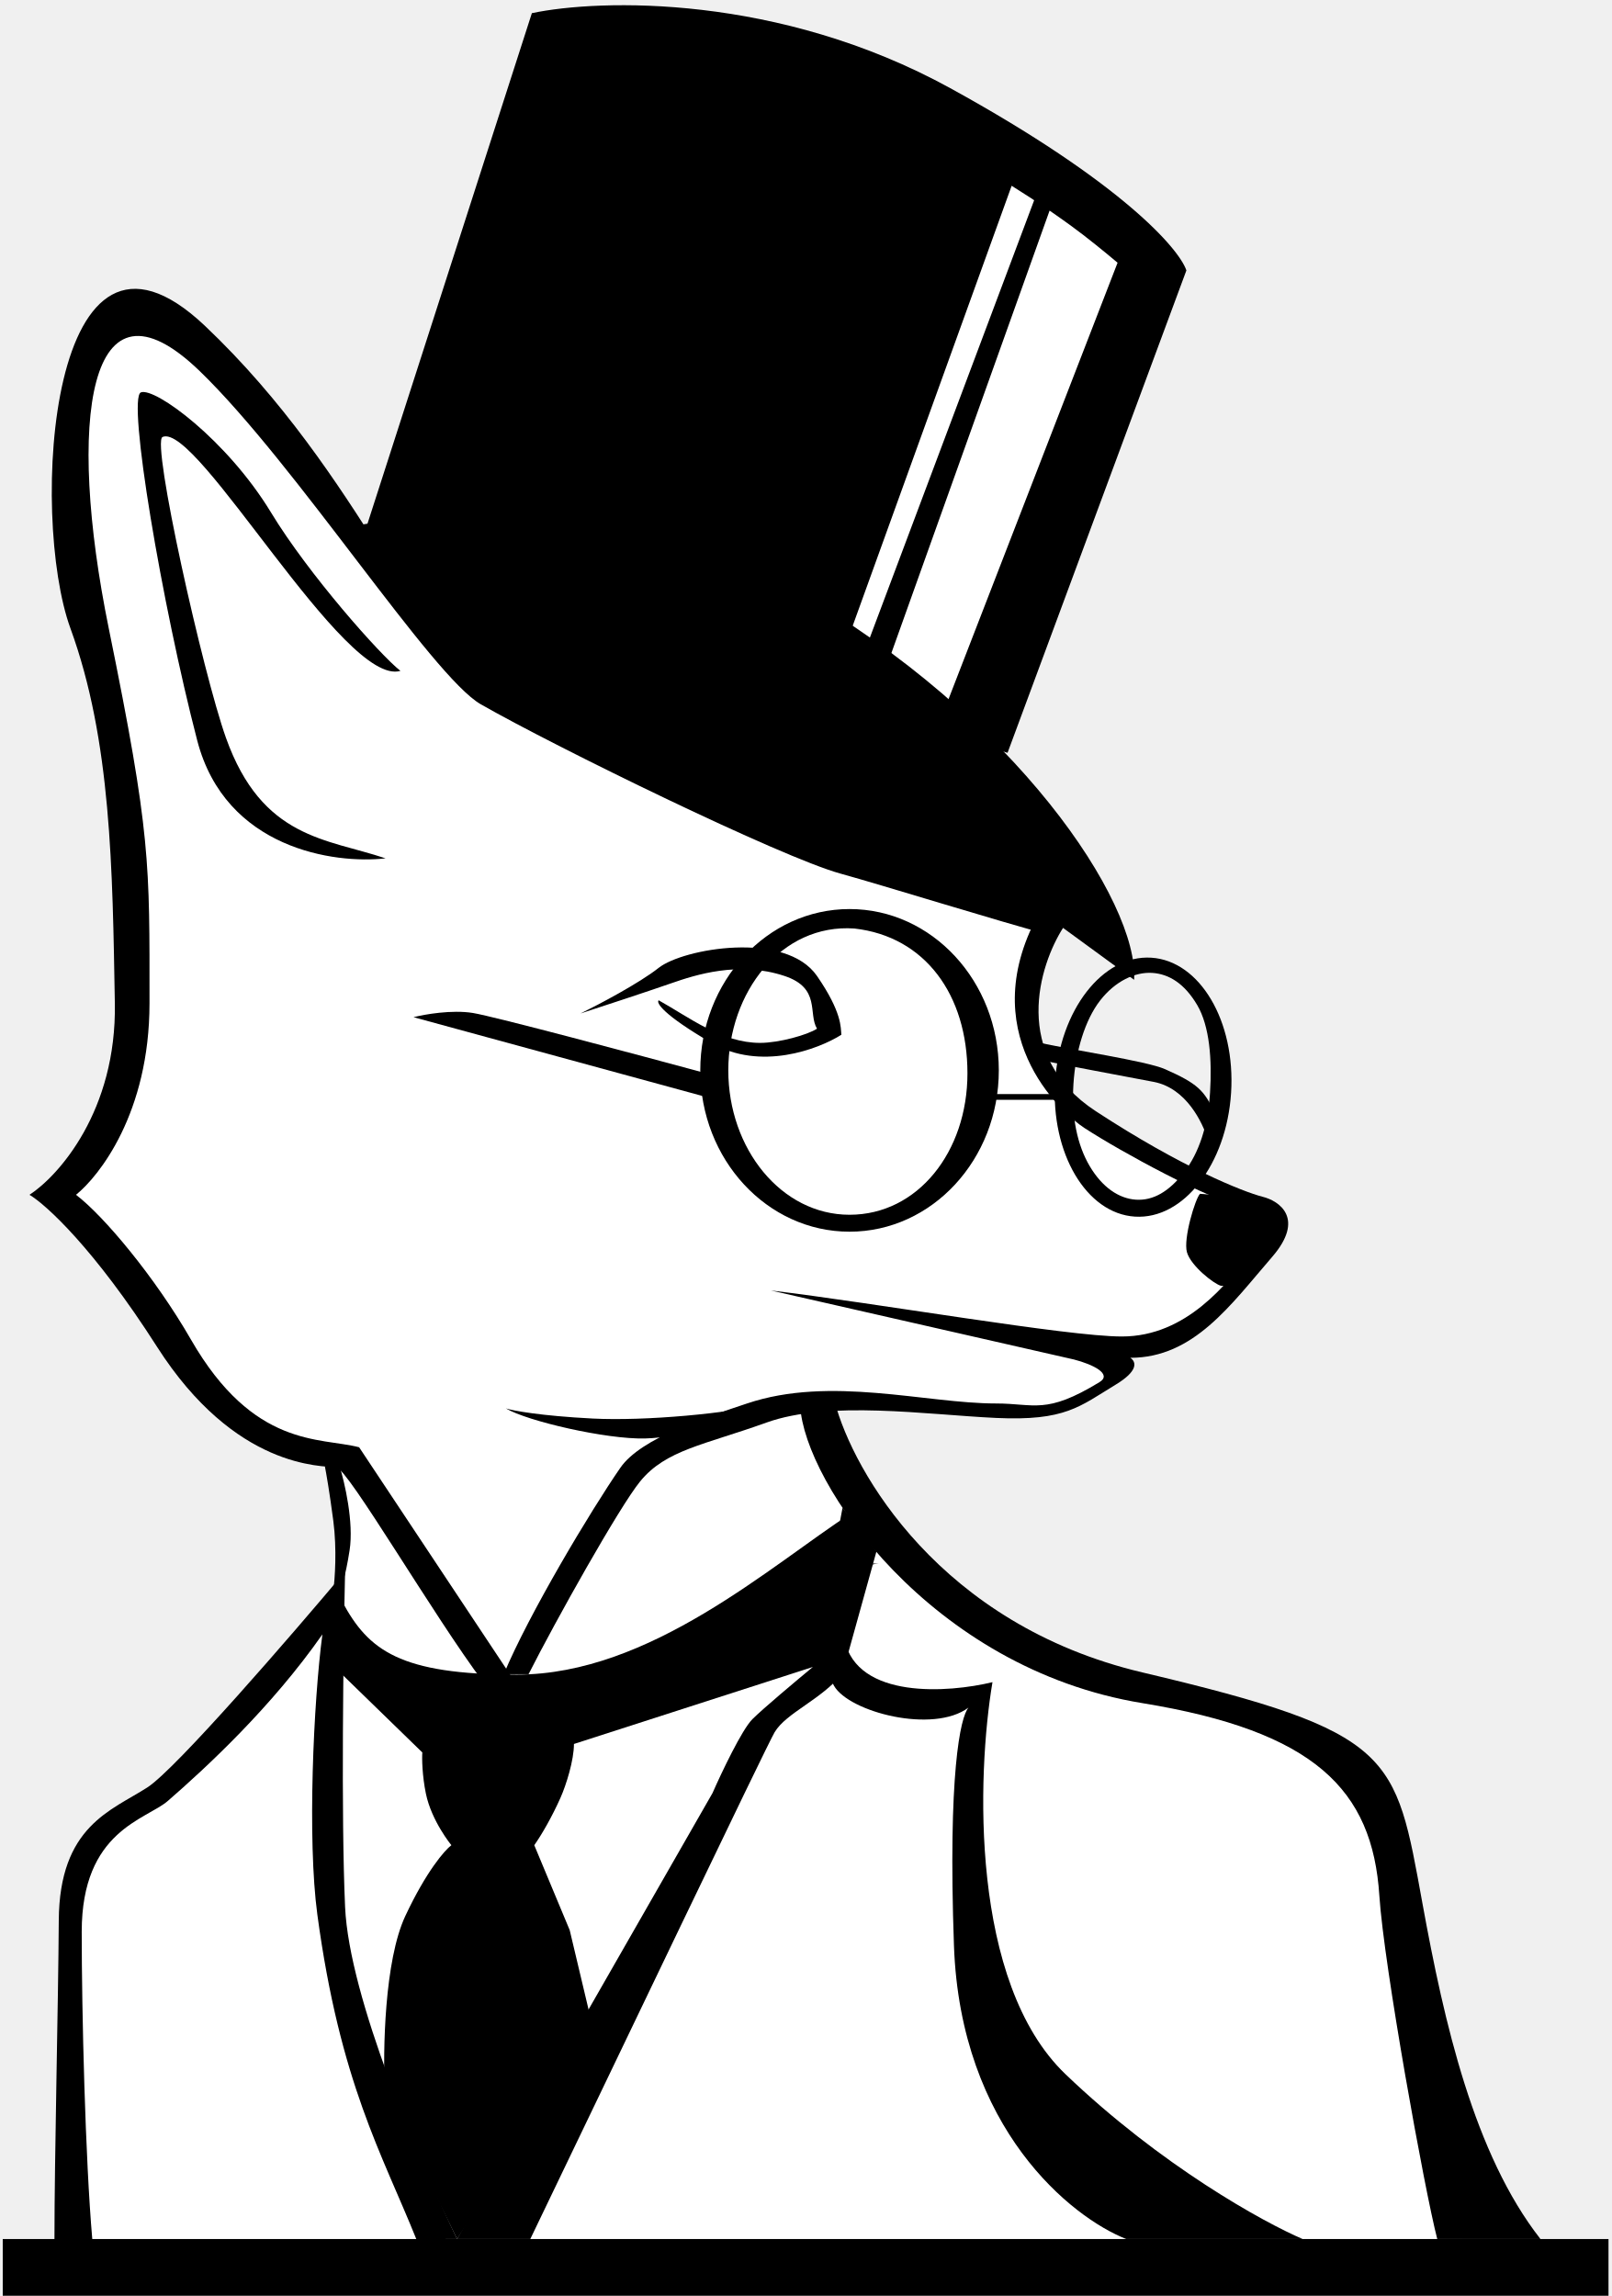
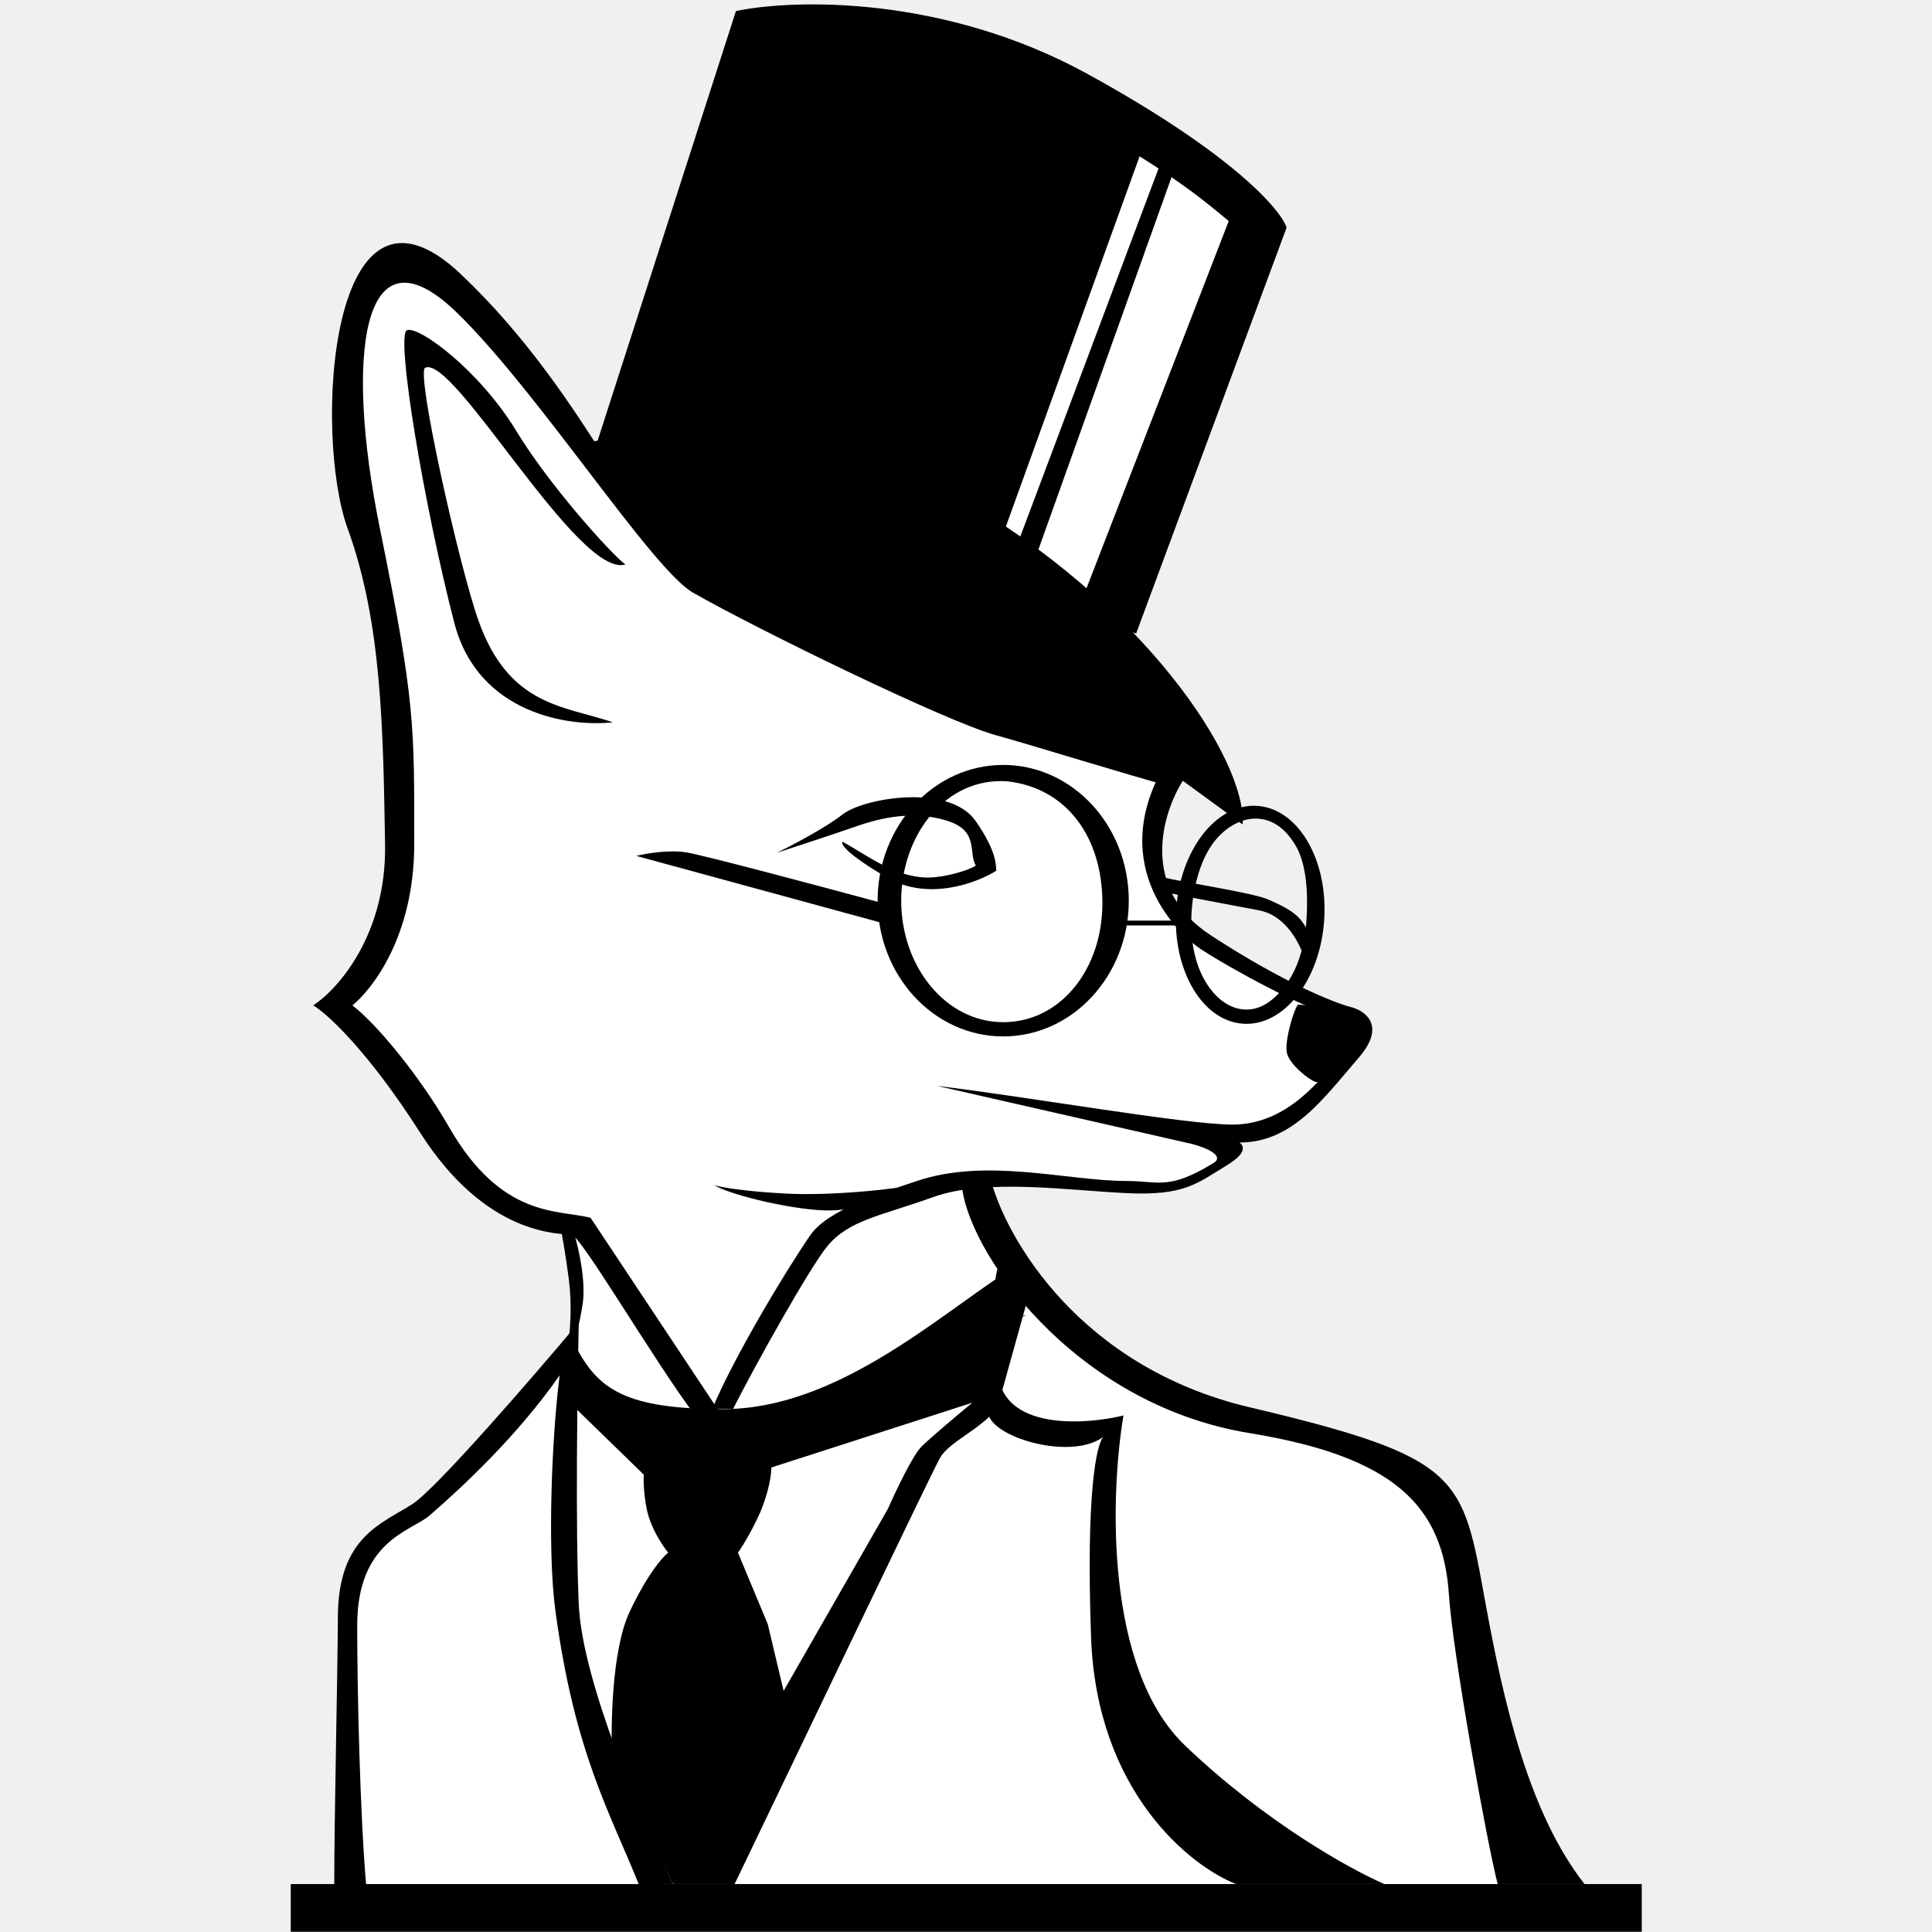
- <svg xmlns="http://www.w3.org/2000/svg" width="294" height="419" viewBox="0 0 294 419" fill="none">
-   <path d="M267.493 412.789H13.493V346.268L17.402 336.279L31.943 325.836L61.481 293.484L62.976 283.5L60.544 265.684L44.875 260.285L13.493 221.955V215.747L22.999 193.7V139.973L13.493 86.841L15.869 65.765L22.999 56.86L37.556 63.094L65.481 98.12L135.372 135.071L179.628 25.261L210.073 47.055L172.727 154.822L192.927 165.501L187.876 176.78V188.95L195.303 201.417L224.12 217.743L229.467 230.21L216.693 243.567L205.107 245.645V250.394L198.868 255.44L190.55 257.815L150.148 255.44L159.951 277.406L190.55 302.34L235.408 315.697L251.748 328.164L267.493 412.789Z" fill="white" />
-   <path d="M0.5 408.603H293.5V418.953H0.5V408.603Z" fill="black" />
-   <path d="M60.82 277.549C61.499 282.748 61.103 288.192 60.82 290.264H61.951C62.234 289.934 62.998 288.003 63.789 282.917C64.581 277.831 62.894 270.532 61.951 267.519H59.265C59.501 268.696 60.142 272.35 60.82 277.549Z" fill="black" />
-   <path d="M208.434 305.198C171.513 296.471 155.645 268.464 152.337 255.902C152.337 255.902 145.975 255.947 146.012 256.604C146.803 270.648 169.753 304.478 208.434 310.804C239.829 315.938 250.436 326.551 251.688 345.956C252.506 358.636 259.918 399.61 262.253 408.603H281.086C268.963 393.116 263.519 369.163 259.549 347.345C254.586 320.073 254.586 316.107 208.434 305.198Z" fill="black" />
-   <path d="M210.544 197.44C216.521 198.604 219.439 204.939 220.345 207.815C220.992 207.233 222.623 205.31 221.606 203.064C219.763 198.992 218.501 197.731 212.582 195.113C209.216 193.625 195.438 191.591 189.098 190.168L190.457 193.562C194.532 194.467 204.566 196.277 210.544 197.44Z" fill="black" />
-   <path d="M194.024 169.25C189.649 176.063 184.351 192.586 199.96 202.794C215.568 213.003 226.723 217.445 230.35 218.39C233.464 219.139 238.178 222.384 232.123 229.379C224.556 238.122 217.834 247.787 206.246 247.787C207.459 248.613 207.555 250.271 203.625 252.654C197.003 256.672 194.402 259.352 181.749 258.761C169.097 258.17 151.257 255.506 139.852 259.608C128.447 263.711 121.52 264.571 116.805 270.345C113.034 274.964 101.413 295.698 96.445 305.524H91.921C96.483 294.574 107.769 275.699 113.201 267.845C116.997 262.357 128.965 258.595 136.309 256.122C151.517 251.001 168.906 256.122 181.749 256.122C188.801 256.122 190.81 258.212 200.604 252.24C203.043 250.754 199.388 248.98 195.959 248.096L140.661 235.499C160.071 237.819 194.709 243.897 204.697 243.897C216.621 243.897 223.98 234.018 228.254 228.702C230.312 226.542 231.811 221.391 226.871 220.304C220.697 218.945 204.777 210.348 197.84 205.828C193.624 203.081 177.155 188.263 189.958 165.986L194.024 169.25Z" fill="black" />
-   <path d="M160.379 285.332C157.296 285.455 151.723 288.414 154.09 299.273C156.458 310.133 173.08 308.934 181.095 306.978C178.259 323.854 176.952 361.788 194.412 378.518C211.872 395.247 230.543 405.546 237.695 408.603H205.508C195.521 404.69 175.25 388.497 174.066 355.038C172.96 323.773 175.213 313.351 176.721 311.62C170.263 316.451 154.915 312.437 152.179 307.638C148.582 301.328 152.981 291.814 154.09 285.332H160.379Z" fill="black" />
-   <path d="M108.126 258.87C117.659 259.363 133.258 257.94 140.654 256.024L139.87 257.591C133.98 259.164 124.734 262.346 117.667 262.51C110.599 262.675 96.21 259.349 92.306 257.023C93.608 257.433 98.593 258.378 108.126 258.87Z" fill="black" />
-   <path d="M61.385 267.785C63.476 268.026 79.18 294.988 88.249 307.059H94.046L65.528 264.112C58.419 262.264 46.275 264.327 34.85 244.473C28.263 233.026 18.939 221.891 13.867 218.042C18.044 214.677 27.28 203.141 27.28 183.084C27.28 157.328 27.546 152.442 19.843 114.66C12.141 76.878 15.97 47.931 36.444 67.722C54.011 84.701 78.801 123.431 87.742 128.535C101.525 136.405 142.517 156.437 153.341 159.419C161.199 161.585 182.107 168.103 191.716 170.666L192.175 168.964C183.884 166.921 164.657 161.768 154.076 157.505C140.849 152.176 103.673 133.543 89.863 126.597C77.073 120.164 65.969 86.523 37.383 59.452C8.796 32.381 5.383 94.197 12.849 114.66C20.316 135.123 20.529 158.571 20.956 183.084C21.297 202.695 10.716 214.56 5.383 218.042C8.369 219.818 17.201 227.847 28.636 245.753C42.929 268.134 58.772 267.484 61.385 267.785Z" fill="black" />
-   <path d="M97.049 2.4C109.448 -0.208 142.079 -1.121 173.404 16.094C204.73 33.309 215.171 45.437 216.477 49.349L183.846 137.38L123.153 119.122L67.029 95.647L97.049 2.4ZM160.556 125.032L166.252 127.009L172.474 129.137L203.921 47.945C203.921 47.945 200.823 45.311 197.638 42.859C194.901 40.752 192.173 38.898 191.516 38.432L160.556 125.032ZM153.434 120.17H157.292L188.697 36.547C188.697 36.547 188.05 36.083 186.596 35.179C185.711 34.629 184.593 33.904 184.593 33.904L153.434 120.17Z" fill="black" />
-   <path fill-rule="evenodd" clip-rule="evenodd" d="M155.014 221.683C167.475 221.683 176.528 210.167 176.528 195.877C176.528 181.586 168.821 170.903 155.908 169.446C142.577 168.509 132.892 181.043 132.892 195.333C132.892 209.624 142.554 221.683 155.014 221.683ZM155.014 224.773C170.057 224.773 182.251 211.592 182.251 195.333C182.251 179.075 170.057 165.894 155.014 165.894C139.972 165.894 127.778 179.075 127.778 195.333C127.778 211.592 139.972 224.773 155.014 224.773Z" fill="black" />
-   <path d="M62.451 292.293V305.598L77.061 319.809C76.974 320.885 77.04 324.055 77.707 327.301C78.741 332.34 82.361 336.732 82.361 336.732C81.155 337.636 77.784 341.486 73.957 349.65C70.13 357.815 69.863 374.324 70.208 381.559L83.404 408.601L108.219 370.19C107.53 367.305 105.711 359.675 103.953 352.234L97.488 336.732C98.824 334.837 100.72 331.564 102.272 328.076C103.311 325.74 104.728 321.23 104.728 318.259L148.816 304.048L155.449 276.062C140.581 285.708 118.638 305.598 94.332 305.598C72.985 305.598 67.234 301.206 62.451 292.293Z" fill="black" />
-   <path fill-rule="evenodd" clip-rule="evenodd" d="M216.043 213.934C218.79 210.394 220.414 205.398 220.793 199.41C221.171 193.423 220.727 187.263 218.447 183.405C216.157 179.53 213.341 177.741 210.237 177.545C207.133 177.35 203.496 179.028 200.736 182.585C197.989 186.125 196.247 191.833 195.869 197.82C195.49 203.808 196.559 208.954 198.839 212.812C201.129 216.687 204.177 218.736 207.281 218.932C210.385 219.128 213.283 217.491 216.043 213.934ZM207.086 222.023C215.953 222.582 223.81 212.459 224.635 199.41C225.46 186.362 218.94 175.331 210.073 174.771C201.206 174.211 193.349 184.335 192.524 197.383C191.699 210.432 198.219 221.463 207.086 222.023Z" fill="black" />
-   <path d="M62.968 348.016C63.713 364.572 76.526 394.287 83.404 408.6L75.96 408.611C69.727 393.084 62.045 380.085 57.903 349.378C56.055 335.684 57.199 310.559 58.826 298.258C49.523 311.572 37.587 322.604 30.625 328.654C26.655 332.103 14.912 334.027 14.912 352.518C14.912 367.311 15.554 393.827 16.836 408.604H9.937C9.937 393.642 10.642 365.123 10.723 350.522C10.819 333.205 20.351 330.415 26.898 326.182C32.136 322.796 53.127 298.505 62.968 286.782C62.658 300.295 62.223 331.46 62.968 348.016Z" fill="black" />
-   <path d="M64.551 96.01C87.684 91.729 116.92 91.625 144.927 107.599C185.451 130.712 207.804 164.703 206.939 178.805L193.197 168.768L192.757 170.381L153.703 158.491L110.073 138.676L87.496 127.396L77.733 115.507L75.527 112.285C74.317 110.941 74.093 109.556 73.5 109.411L64.551 96.01Z" fill="black" />
-   <path d="M75.453 185.628L129.253 200.303V195.977C116.525 192.528 90.109 185.474 86.275 184.856C82.441 184.238 77.463 185.113 75.453 185.628Z" fill="black" />
-   <path d="M130.013 327.214L83.404 408.6H96.763C111.778 377.408 139.935 318.462 141.351 316.104C143.482 312.555 149.782 310.227 153.737 305.398L159.93 283.102L153.737 275.146L148.23 304.283C145.383 306.635 139.208 311.817 137.287 313.735C135.367 315.654 131.637 323.52 130.013 327.214Z" fill="black" />
-   <path d="M120.186 176.624C116.63 179.437 109.198 183.347 105.926 184.951C110.062 183.594 117.443 181.19 122.593 179.4C126.853 177.919 134.816 175.329 143.15 178.105C149.816 180.325 147.409 184.951 149.076 187.726C147.409 188.837 142.173 190.317 138.705 190.317C131.668 190.317 125.742 185.629 120.186 182.545C119.692 182.977 120.927 185.136 129.816 190.317C138.705 195.498 149.323 191.489 153.52 188.837C153.397 187.541 153.668 184.766 149.076 178.105C143.335 169.778 124.631 173.108 120.186 176.624Z" fill="black" />
-   <path d="M35.991 135.142C41.13 154.909 61.041 157.712 70.355 156.642C59.633 153.031 47.827 153.134 41.228 134.641C37.036 122.897 27.584 80.654 29.656 79.744C35.991 76.96 62.828 125.46 73.067 122.429C69.394 119.556 56.293 104.804 49.46 93.537C41.417 80.276 28.284 70.643 25.714 71.606C23.145 72.569 29.568 110.434 35.991 135.142Z" fill="black" />
-   <path d="M216.578 228.516C217.278 231 221.493 234.309 222.794 234.65H224.499L231.591 224.943L229.065 218.731L218.962 217.858C218.102 218.731 215.879 226.031 216.578 228.516Z" fill="black" />
-   <path fill-rule="evenodd" clip-rule="evenodd" d="M194.587 200.705H180.253V199.659H194.587V200.705Z" fill="black" />
+ <svg xmlns="http://www.w3.org/2000/svg" width="419" height="419" viewBox="0 0 419 419" fill="none">
+   <path d="M330.047 412.789H76.047V346.268L79.956 336.279L94.498 325.836L124.035 293.484L125.53 283.5L123.098 265.684L107.43 260.285L76.047 221.955V215.747L85.553 193.7V139.973L76.047 86.841L78.424 65.765L85.553 56.86L100.11 63.094L128.035 98.12L197.926 135.071L242.182 25.261L272.627 47.055L235.282 154.822L255.481 165.501L250.43 176.78V188.95L257.857 201.417L286.674 217.743L292.021 230.21L279.247 243.567L267.661 245.645V250.394L261.422 255.44L253.104 257.815L212.702 255.44L222.505 277.406L253.104 302.34L297.963 315.697L314.302 328.164L330.047 412.789Z" fill="white" />
+   <path d="M63.055 408.603H356.055V418.953H63.055V408.603Z" fill="black" />
+   <path d="M123.376 277.549C124.054 282.748 123.658 288.192 123.376 290.264H124.507C124.789 289.934 125.553 288.003 126.345 282.917C127.137 277.831 125.449 270.532 124.507 267.519H121.82C122.056 268.696 122.697 272.35 123.376 277.549Z" fill="black" />
+   <path d="M270.989 305.198C234.067 296.471 218.2 268.464 214.891 255.902C214.891 255.902 208.53 255.947 208.567 256.604C209.357 270.648 232.308 304.478 270.989 310.804C302.384 315.938 312.991 326.551 314.243 345.956C315.061 358.636 322.473 399.61 324.808 408.603H343.641C331.517 393.116 326.073 369.163 322.103 347.345C317.141 320.073 317.141 316.107 270.989 305.198Z" fill="black" />
+   <path d="M273.098 197.44C279.076 198.604 281.994 204.939 282.899 207.815C283.546 207.233 285.178 205.31 284.161 203.064C282.317 198.992 281.055 197.731 275.136 195.113C271.77 193.625 257.992 191.591 251.652 190.168L253.011 193.562C257.087 194.467 267.12 196.277 273.098 197.44Z" fill="black" />
+   <path d="M256.58 169.25C252.204 176.063 246.907 192.586 262.515 202.794C278.124 213.003 289.279 217.445 292.905 218.39C296.019 219.139 300.733 222.384 294.679 229.379C287.111 238.122 280.39 247.787 268.802 247.787C270.014 248.613 270.111 250.271 266.181 252.654C259.559 256.672 256.958 259.352 244.305 258.761C231.652 258.17 213.813 255.506 202.408 259.608C191.002 263.711 184.075 264.571 179.361 270.345C175.59 274.964 163.969 295.698 159.001 305.524H154.477C159.038 294.574 170.325 275.699 175.757 267.845C179.553 262.357 191.521 258.595 198.865 256.122C214.072 251.001 231.462 256.122 244.305 256.122C251.356 256.122 253.366 258.212 263.16 252.24C265.599 250.754 261.944 248.98 258.515 248.096L203.216 235.499C222.626 237.819 257.265 243.897 267.252 243.897C279.177 243.897 286.536 234.018 290.809 228.702C292.868 226.542 294.367 221.391 289.427 220.304C283.252 218.945 267.333 210.348 260.395 205.828C256.18 203.081 239.711 188.263 252.514 165.986L256.58 169.25Z" fill="black" />
+   <path d="M222.934 285.332C219.852 285.455 214.278 288.414 216.646 299.273C219.013 310.133 235.635 308.934 243.65 306.978C240.814 323.854 239.507 361.788 256.967 378.518C274.427 395.247 293.098 405.546 300.25 408.603H268.064C258.076 404.69 237.805 388.497 236.621 355.038C235.515 323.773 237.769 313.351 239.276 311.62C232.818 316.451 217.471 312.437 214.735 307.638C211.137 301.328 215.536 291.814 216.646 285.332H222.934Z" fill="black" />
+   <path d="M170.681 258.87C180.214 259.363 195.813 257.94 203.209 256.024L202.425 257.591C196.535 259.164 187.289 262.346 180.222 262.51C173.154 262.675 158.765 259.349 154.861 257.023C156.163 257.433 161.148 258.378 170.681 258.87Z" fill="black" />
+   <path d="M123.94 267.785C126.031 268.026 141.735 294.988 150.804 307.059H156.601L128.083 264.112C120.974 262.264 108.83 264.327 97.405 244.473C90.818 233.026 81.494 221.891 76.422 218.042C80.599 214.677 89.835 203.141 89.835 183.084C89.835 157.328 90.101 152.442 82.398 114.66C74.696 76.878 78.525 47.931 98.999 67.722C116.565 84.701 141.356 123.431 150.296 128.535C164.08 136.405 205.072 156.437 215.896 159.419C223.754 161.585 244.662 168.103 254.271 170.666L254.73 168.964C246.439 166.921 227.212 161.768 216.631 157.505C203.404 152.176 166.228 133.543 152.418 126.597C139.627 120.164 128.524 86.523 99.938 59.452C71.351 32.381 67.938 94.197 75.404 114.66C82.871 135.123 83.084 158.571 83.511 183.084C83.852 202.695 73.271 214.56 67.938 218.042C70.924 219.818 79.756 227.847 91.191 245.753C105.484 268.134 121.327 267.484 123.94 267.785Z" fill="black" />
+   <path d="M159.604 2.4C172.004 -0.208 204.634 -1.121 235.96 16.094C267.285 33.309 277.727 45.437 279.032 49.349L246.401 137.38L185.709 119.122L129.584 95.647L159.604 2.4ZM223.111 125.032L228.807 127.009L235.029 129.137L266.477 47.945C266.477 47.945 263.379 45.311 260.193 42.859C257.456 40.752 254.729 38.898 254.072 38.432L223.111 125.032ZM215.989 120.17H219.847L251.252 36.547C251.252 36.547 250.605 36.083 249.151 35.179C248.267 34.629 247.148 33.904 247.148 33.904L215.989 120.17Z" fill="black" />
+   <path fill-rule="evenodd" clip-rule="evenodd" d="M217.568 221.683C230.028 221.683 239.082 210.167 239.082 195.877C239.082 181.586 231.375 170.903 218.461 169.446C205.131 168.509 195.446 181.043 195.446 195.333C195.446 209.624 205.108 221.683 217.568 221.683ZM217.568 224.773C232.61 224.773 244.804 211.592 244.804 195.333C244.804 179.075 232.61 165.894 217.568 165.894C202.526 165.894 190.332 179.075 190.332 195.333C190.332 211.592 202.526 224.773 217.568 224.773Z" fill="black" />
+   <path d="M125.006 292.293V305.598L139.616 319.809C139.529 320.885 139.596 324.055 140.262 327.301C141.296 332.34 144.916 336.732 144.916 336.732C143.71 337.636 140.34 341.486 136.513 349.65C132.686 357.815 132.418 374.324 132.763 381.559L145.959 408.601L170.774 370.19C170.085 367.305 168.266 359.675 166.508 352.234L160.043 336.732C161.379 334.837 163.276 331.564 164.827 328.076C165.866 325.74 167.284 321.23 167.284 318.259L211.371 304.048L218.004 276.062C203.136 285.708 181.193 305.598 156.887 305.598C135.54 305.598 129.79 301.206 125.006 292.293Z" fill="black" />
+   <path fill-rule="evenodd" clip-rule="evenodd" d="M278.597 213.934C281.344 210.394 282.968 205.398 283.347 199.41C283.726 193.423 283.281 187.263 281.001 183.405C278.711 179.53 275.895 177.741 272.791 177.545C269.687 177.35 266.05 179.028 263.29 182.585C260.543 186.125 258.801 191.833 258.423 197.82C258.044 203.808 259.113 208.954 261.393 212.812C263.683 216.687 266.731 218.736 269.835 218.932C272.939 219.128 275.837 217.491 278.597 213.934ZM269.64 222.023C278.507 222.582 286.364 212.459 287.189 199.41C288.014 186.362 281.494 175.331 272.627 174.771C263.76 174.211 255.903 184.335 255.079 197.383C254.254 210.432 260.773 221.463 269.64 222.023Z" fill="black" />
+   <path d="M125.524 348.016C126.269 364.572 139.081 394.287 145.96 408.6L138.516 408.611C132.283 393.084 124.601 380.085 120.458 349.378C118.611 335.684 119.754 310.559 121.381 298.258C112.079 311.572 100.143 322.604 93.18 328.654C89.211 332.103 77.467 334.027 77.467 352.518C77.467 367.311 78.11 393.827 79.392 408.604H72.492C72.492 393.642 73.197 365.123 73.278 350.522C73.375 333.205 82.907 330.415 89.454 326.182C94.692 322.796 115.683 298.505 125.524 286.782C125.213 300.295 124.779 331.46 125.524 348.016Z" fill="black" />
+   <path d="M127.105 96.01C150.239 91.729 179.475 91.625 207.481 107.599C248.006 130.712 270.359 164.703 269.494 178.805L255.751 168.768L255.311 170.381L216.258 158.491L172.628 138.676L150.051 127.396L140.287 115.507L138.082 112.285C136.872 110.941 136.647 109.556 136.055 109.411L127.105 96.01Z" fill="black" />
+   <path d="M138.008 185.628L191.808 200.303V195.977C179.079 192.528 152.664 185.474 148.83 184.856C144.996 184.238 140.018 185.113 138.008 185.628Z" fill="black" />
+   <path d="M192.568 327.214L145.959 408.6H159.318C174.333 377.408 202.49 318.462 203.906 316.104C206.037 312.555 212.337 310.227 216.292 305.398L222.485 283.102L216.292 275.146L210.785 304.283C207.938 306.635 201.763 311.817 199.842 313.735C197.922 315.654 194.192 323.52 192.568 327.214Z" fill="black" />
+   <path d="M182.74 176.624C179.184 179.437 171.752 183.347 168.48 184.951C172.616 183.594 179.998 181.19 185.148 179.4C189.407 177.919 197.37 175.329 205.704 178.105C212.37 180.325 209.963 184.951 211.63 187.726C209.963 188.837 204.727 190.317 201.259 190.317C194.222 190.317 188.296 185.629 182.74 182.545C182.246 182.977 183.481 185.136 192.37 190.317C201.259 195.498 211.877 191.489 216.074 188.837C215.951 187.541 216.222 184.766 211.63 178.105C205.889 169.778 187.185 173.108 182.74 176.624Z" fill="black" />
+   <path d="M98.546 135.142C103.685 154.909 123.597 157.712 132.91 156.642C122.188 153.031 110.382 153.134 103.783 134.641C99.591 122.897 90.139 80.654 92.211 79.744C98.546 76.96 125.383 125.46 135.622 122.429C131.949 119.556 118.848 104.804 112.015 93.537C103.972 80.276 90.839 70.643 88.269 71.606C85.7 72.569 92.123 110.434 98.546 135.142Z" fill="black" />
+   <path d="M279.132 228.516C279.832 231 284.047 234.309 285.348 234.65H287.053L294.144 224.943L291.619 218.731L281.515 217.858C280.656 218.731 278.433 226.031 279.132 228.516Z" fill="black" />
+   <path fill-rule="evenodd" clip-rule="evenodd" d="M257.141 200.705H242.807V199.659H257.141V200.705Z" fill="black" />
</svg>
